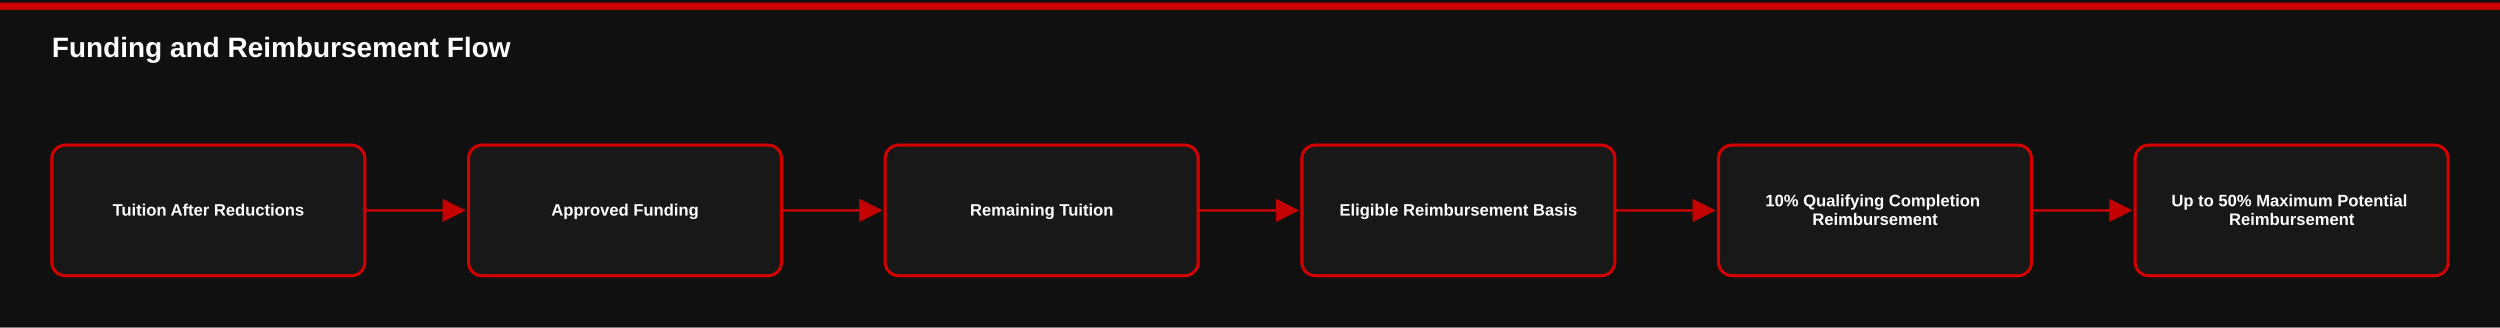
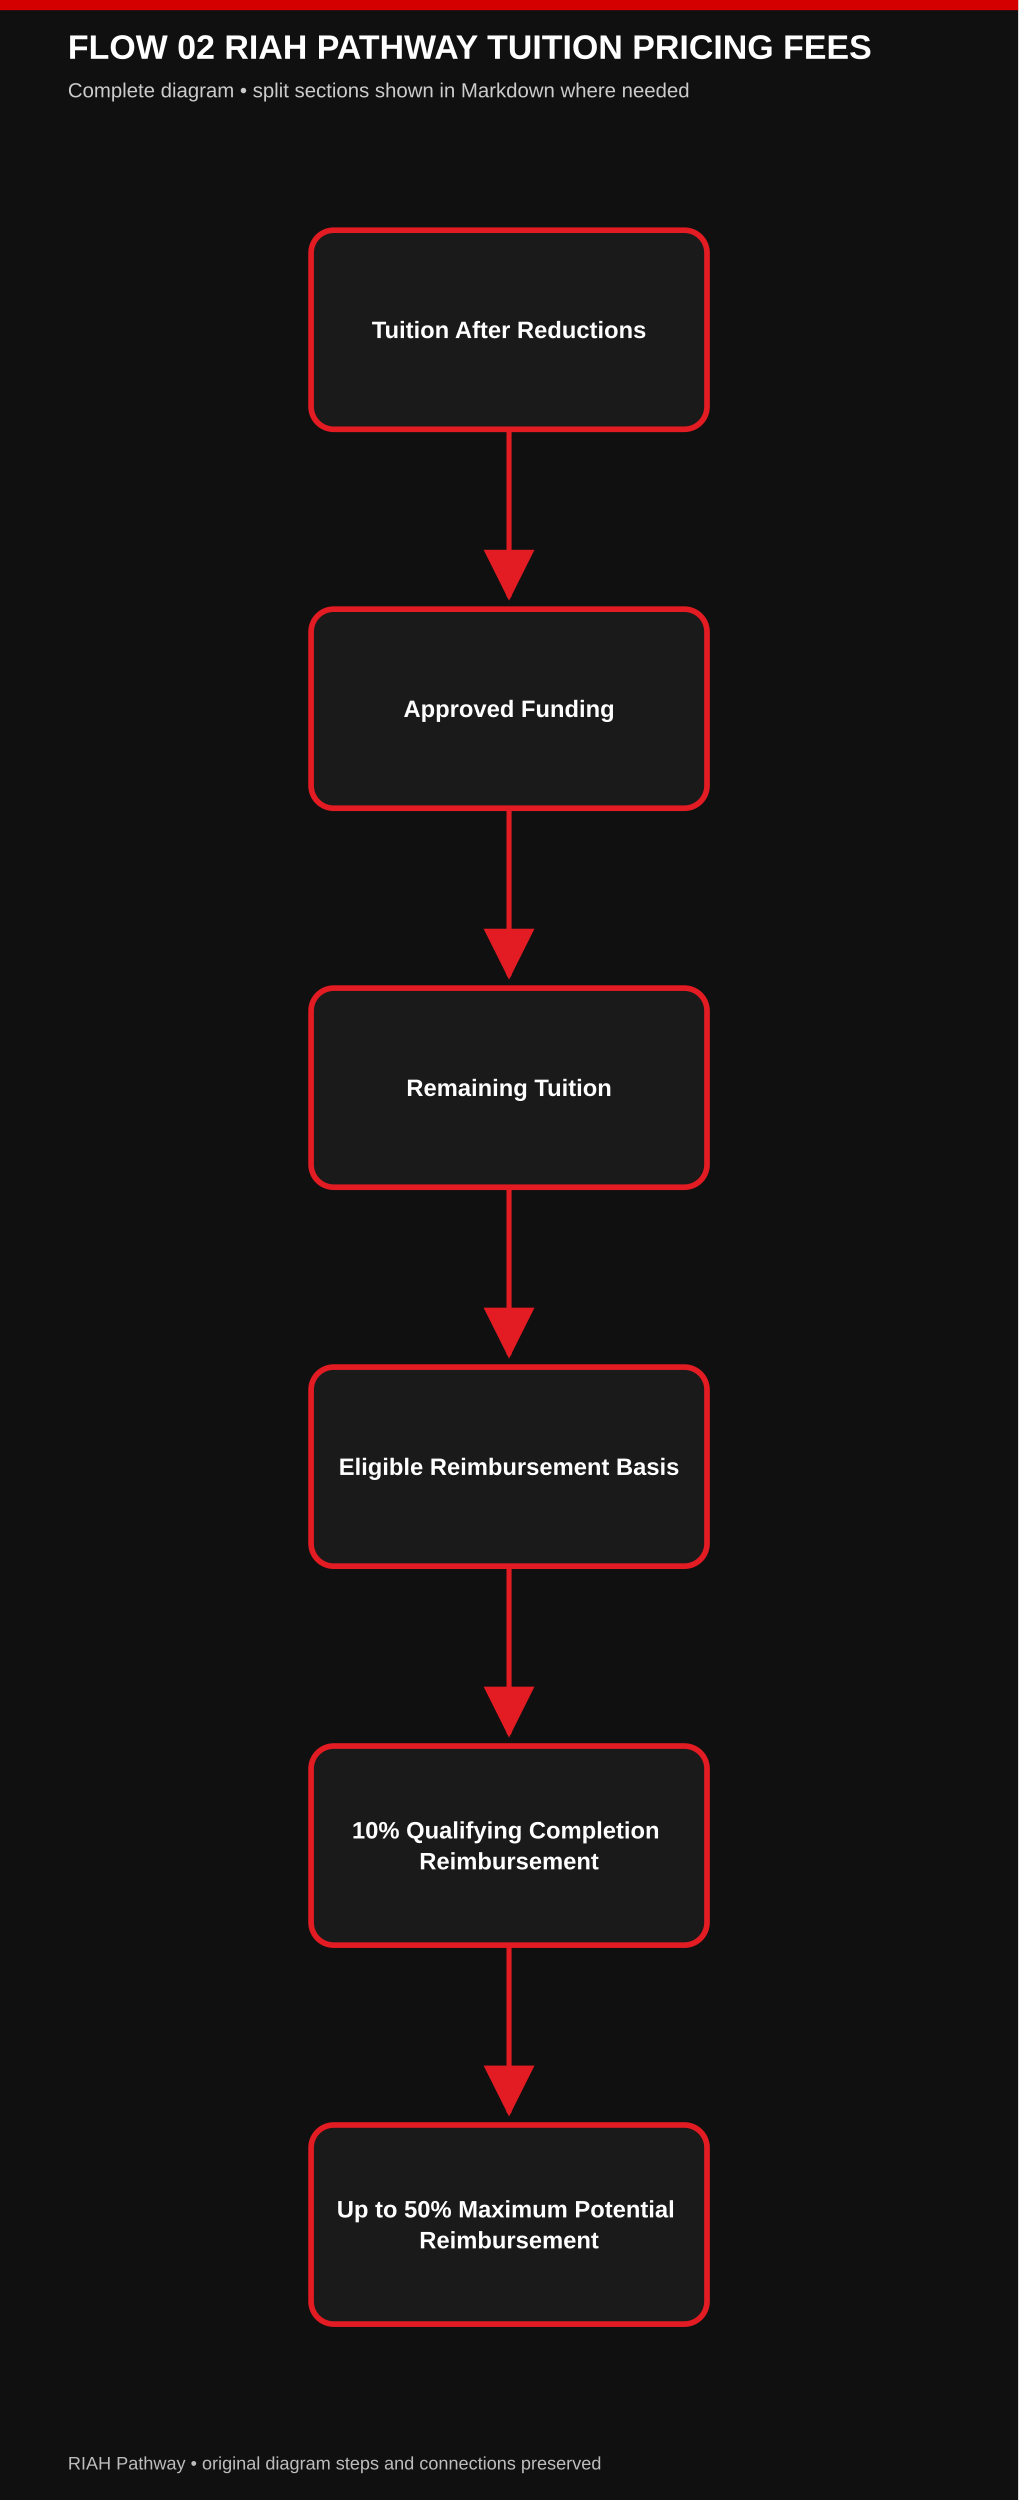
- <svg xmlns="http://www.w3.org/2000/svg" width="2412" height="316" viewBox="0 0 2412 316" role="img" aria-label="Funding and Reimbursement Flow">
+ <svg xmlns="http://www.w3.org/2000/svg" width="900" height="2210" viewBox="0 0 900 2210" role="img" aria-label="FLOW 02 RIAH PATHWAY TUITION PRICING FEES">
  <defs>
-     <marker id="arrow" markerWidth="9" markerHeight="9" refX="8" refY="4.5" orient="auto">
-       <path d="M0,0 L9,4.5 L0,9 Z" fill="#CC0000" />
+     <marker id="arrow" markerWidth="10" markerHeight="10" refX="9" refY="5" orient="auto">
+       <path d="M0,0 L10,5 L0,10 Z" fill="#E31B23" />
    </marker>
  </defs>
-   <rect width="2412" height="316" fill="#101010" />
-   <path d="M0,6 H2412" stroke="#CC0000" stroke-width="7" />
-   <text x="50" y="55" fill="#FFFFFF" font-family="Arial,sans-serif" font-size="27" font-weight="700">Funding and Reimbursement Flow</text>
-   <path d="M352,203 L402,203 L402,203 L447,203" fill="none" stroke="#CC0000" stroke-width="2.5" marker-end="url(#arrow)" opacity=".95" />
-   <path d="M754,203 L804,203 L804,203 L849,203" fill="none" stroke="#CC0000" stroke-width="2.5" marker-end="url(#arrow)" opacity=".95" />
-   <path d="M1156,203 L1206,203 L1206,203 L1251,203" fill="none" stroke="#CC0000" stroke-width="2.5" marker-end="url(#arrow)" opacity=".95" />
-   <path d="M1558,203 L1608,203 L1608,203 L1653,203" fill="none" stroke="#CC0000" stroke-width="2.5" marker-end="url(#arrow)" opacity=".95" />
-   <path d="M1960,203 L2010,203 L2010,203 L2055,203" fill="none" stroke="#CC0000" stroke-width="2.5" marker-end="url(#arrow)" opacity=".95" />
-   <rect x="50" y="140" width="302" height="126" rx="13" fill="#181818" stroke="#D40000" stroke-width="3" />
-   <text x="201" y="208" font-family="Arial,sans-serif" fill="#FFFFFF" text-anchor="middle" font-size="16" font-weight="600">
-     <tspan x="201" dy="0">Tuition After Reductions</tspan>
+   <rect width="900" height="2210" fill="#101010" />
+   <rect width="900" height="9" fill="#D40000" />
+   <text x="60" y="52" fill="#FFFFFF" font-family="Arial,DejaVu Sans,sans-serif" font-size="30" font-weight="700">FLOW 02 RIAH PATHWAY TUITION PRICING FEES</text>
+   <text x="60" y="86" fill="#CCCCCC" font-family="Arial,DejaVu Sans,sans-serif" font-size="18">Complete diagram • split sections shown in Markdown where needed</text>
+   <path d="M450,379.5 L450,453 L450,453 L450,526.5" stroke="#E31B23" stroke-width="4.5" fill="none" stroke-linecap="round" stroke-linejoin="round" marker-end="url(#arrow)" />
+   <path d="M450,714.5 L450,788 L450,788 L450,861.5" stroke="#E31B23" stroke-width="4.5" fill="none" stroke-linecap="round" stroke-linejoin="round" marker-end="url(#arrow)" />
+   <path d="M450,1049.5 L450,1123 L450,1123 L450,1196.5" stroke="#E31B23" stroke-width="4.5" fill="none" stroke-linecap="round" stroke-linejoin="round" marker-end="url(#arrow)" />
+   <path d="M450,1384.5 L450,1458 L450,1458 L450,1531.5" stroke="#E31B23" stroke-width="4.5" fill="none" stroke-linecap="round" stroke-linejoin="round" marker-end="url(#arrow)" />
+   <path d="M450,1719.5 L450,1793 L450,1793 L450,1866.5" stroke="#E31B23" stroke-width="4.5" fill="none" stroke-linecap="round" stroke-linejoin="round" marker-end="url(#arrow)" />
+   <rect x="275" y="203.5" width="350" height="176" rx="20" fill="#1A1A1A" stroke="#E31B23" stroke-width="5" />
+   <text x="450" y="298.85" font-family="Arial,DejaVu Sans,sans-serif" fill="#FFFFFF" font-size="21" font-weight="700" text-anchor="middle">
+     <tspan x="450" dy="0">Tuition After Reductions</tspan>
  </text>
-   <rect x="452" y="140" width="302" height="126" rx="13" fill="#181818" stroke="#D40000" stroke-width="3" />
-   <text x="603" y="208" font-family="Arial,sans-serif" fill="#FFFFFF" text-anchor="middle" font-size="16" font-weight="600">
-     <tspan x="603" dy="0">Approved Funding</tspan>
+   <rect x="275" y="538.5" width="350" height="176" rx="20" fill="#1A1A1A" stroke="#E31B23" stroke-width="5" />
+   <text x="450" y="633.85" font-family="Arial,DejaVu Sans,sans-serif" fill="#FFFFFF" font-size="21" font-weight="700" text-anchor="middle">
+     <tspan x="450" dy="0">Approved Funding</tspan>
  </text>
-   <rect x="854" y="140" width="302" height="126" rx="13" fill="#181818" stroke="#D40000" stroke-width="3" />
-   <text x="1005" y="208" font-family="Arial,sans-serif" fill="#FFFFFF" text-anchor="middle" font-size="16" font-weight="600">
-     <tspan x="1005" dy="0">Remaining Tuition</tspan>
+   <rect x="275" y="873.5" width="350" height="176" rx="20" fill="#1A1A1A" stroke="#E31B23" stroke-width="5" />
+   <text x="450" y="968.85" font-family="Arial,DejaVu Sans,sans-serif" fill="#FFFFFF" font-size="21" font-weight="700" text-anchor="middle">
+     <tspan x="450" dy="0">Remaining Tuition</tspan>
  </text>
-   <rect x="1256" y="140" width="302" height="126" rx="13" fill="#181818" stroke="#D40000" stroke-width="3" />
-   <text x="1407" y="208" font-family="Arial,sans-serif" fill="#FFFFFF" text-anchor="middle" font-size="16" font-weight="600">
-     <tspan x="1407" dy="0">Eligible Reimbursement Basis</tspan>
+   <rect x="275" y="1208.5" width="350" height="176" rx="20" fill="#1A1A1A" stroke="#E31B23" stroke-width="5" />
+   <text x="450" y="1303.85" font-family="Arial,DejaVu Sans,sans-serif" fill="#FFFFFF" font-size="21" font-weight="700" text-anchor="middle">
+     <tspan x="450" dy="0">Eligible Reimbursement Basis</tspan>
  </text>
-   <rect x="1658" y="140" width="302" height="126" rx="13" fill="#181818" stroke="#D40000" stroke-width="3" />
-   <text x="1809" y="199" font-family="Arial,sans-serif" fill="#FFFFFF" text-anchor="middle" font-size="16" font-weight="600">
-     <tspan x="1809" dy="0">10% Qualifying Completion</tspan>
-     <tspan x="1809" dy="18">Reimbursement</tspan>
+   <rect x="275" y="1543.5" width="350" height="176" rx="20" fill="#1A1A1A" stroke="#E31B23" stroke-width="5" />
+   <text x="450" y="1625.2" font-family="Arial,DejaVu Sans,sans-serif" fill="#FFFFFF" font-size="21" font-weight="700" text-anchor="middle">
+     <tspan x="450" dy="0">10% Qualifying Completion</tspan>
+     <tspan x="450" dy="27.3">Reimbursement</tspan>
  </text>
-   <rect x="2060" y="140" width="302" height="126" rx="13" fill="#181818" stroke="#D40000" stroke-width="3" />
-   <text x="2211" y="199" font-family="Arial,sans-serif" fill="#FFFFFF" text-anchor="middle" font-size="16" font-weight="600">
-     <tspan x="2211" dy="0">Up to 50% Maximum Potential</tspan>
-     <tspan x="2211" dy="18">Reimbursement</tspan>
+   <rect x="275" y="1878.5" width="350" height="176" rx="20" fill="#1A1A1A" stroke="#E31B23" stroke-width="5" />
+   <text x="450" y="1960.2" font-family="Arial,DejaVu Sans,sans-serif" fill="#FFFFFF" font-size="21" font-weight="700" text-anchor="middle">
+     <tspan x="450" dy="0">Up to 50% Maximum Potential</tspan>
+     <tspan x="450" dy="27.3">Reimbursement</tspan>
  </text>
+   <text x="60" y="2183" fill="#BDBDBD" font-family="Arial,DejaVu Sans,sans-serif" font-size="16">RIAH Pathway • original diagram steps and connections preserved</text>
</svg>
